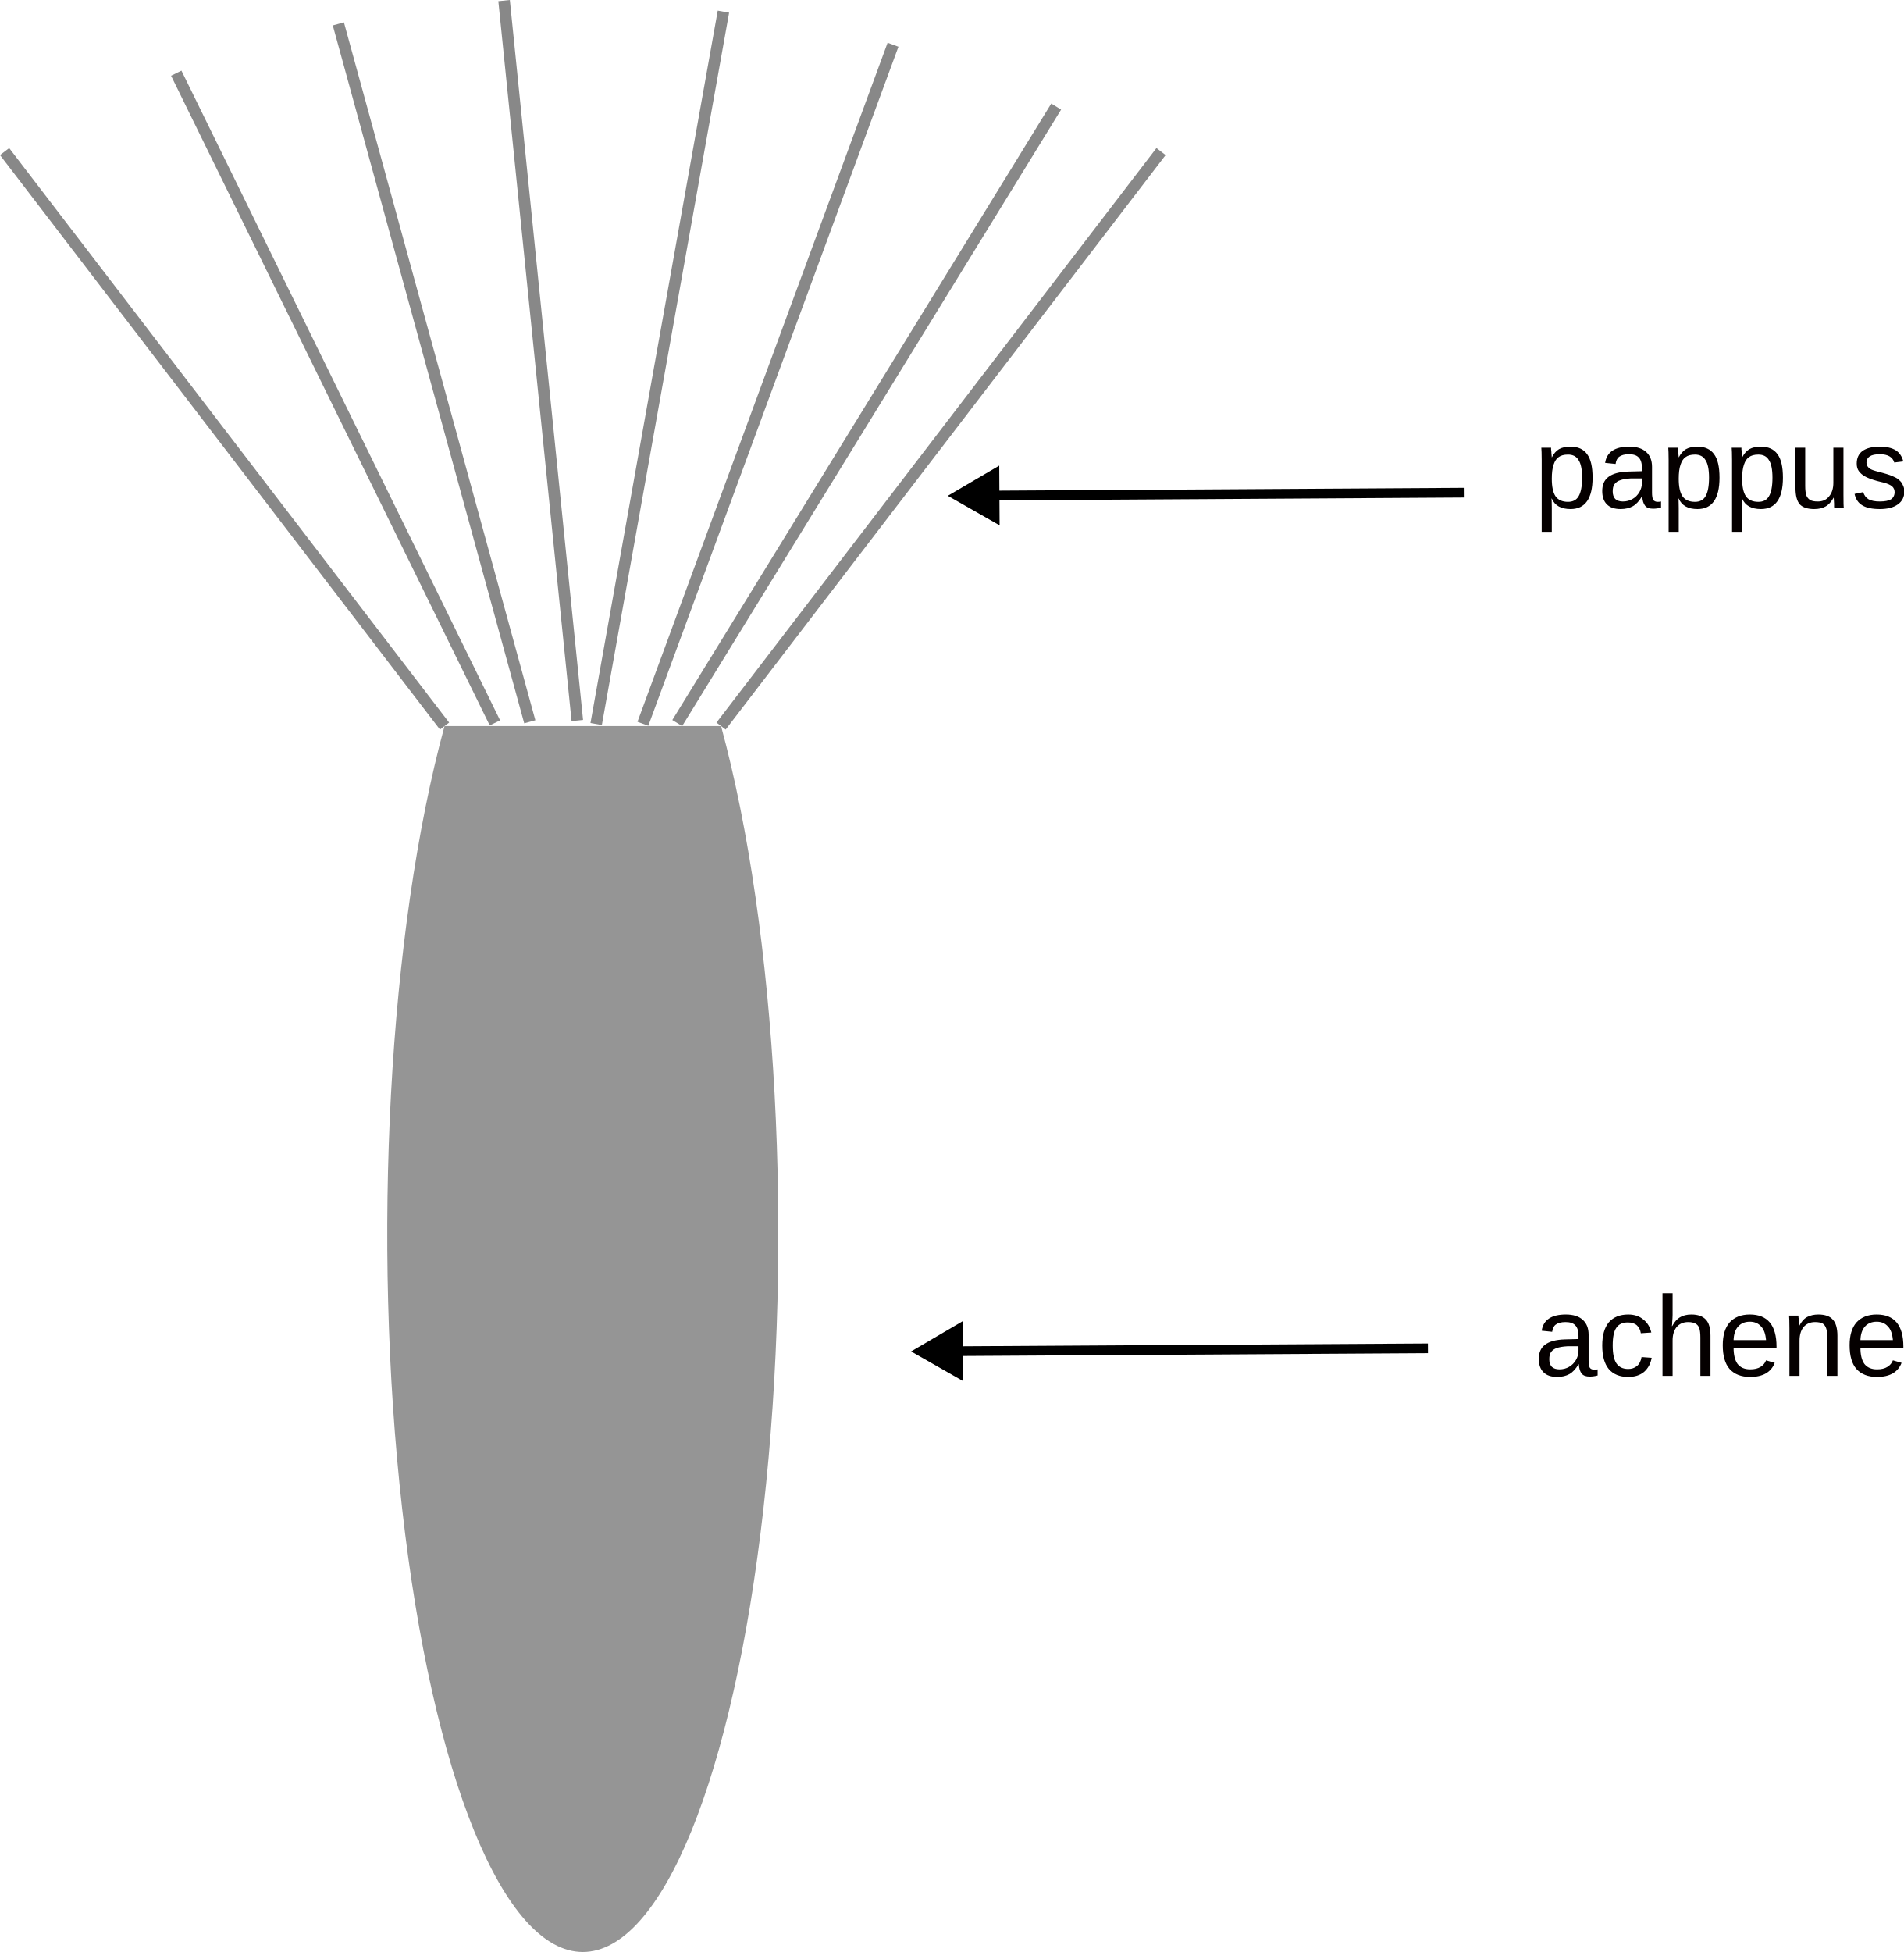
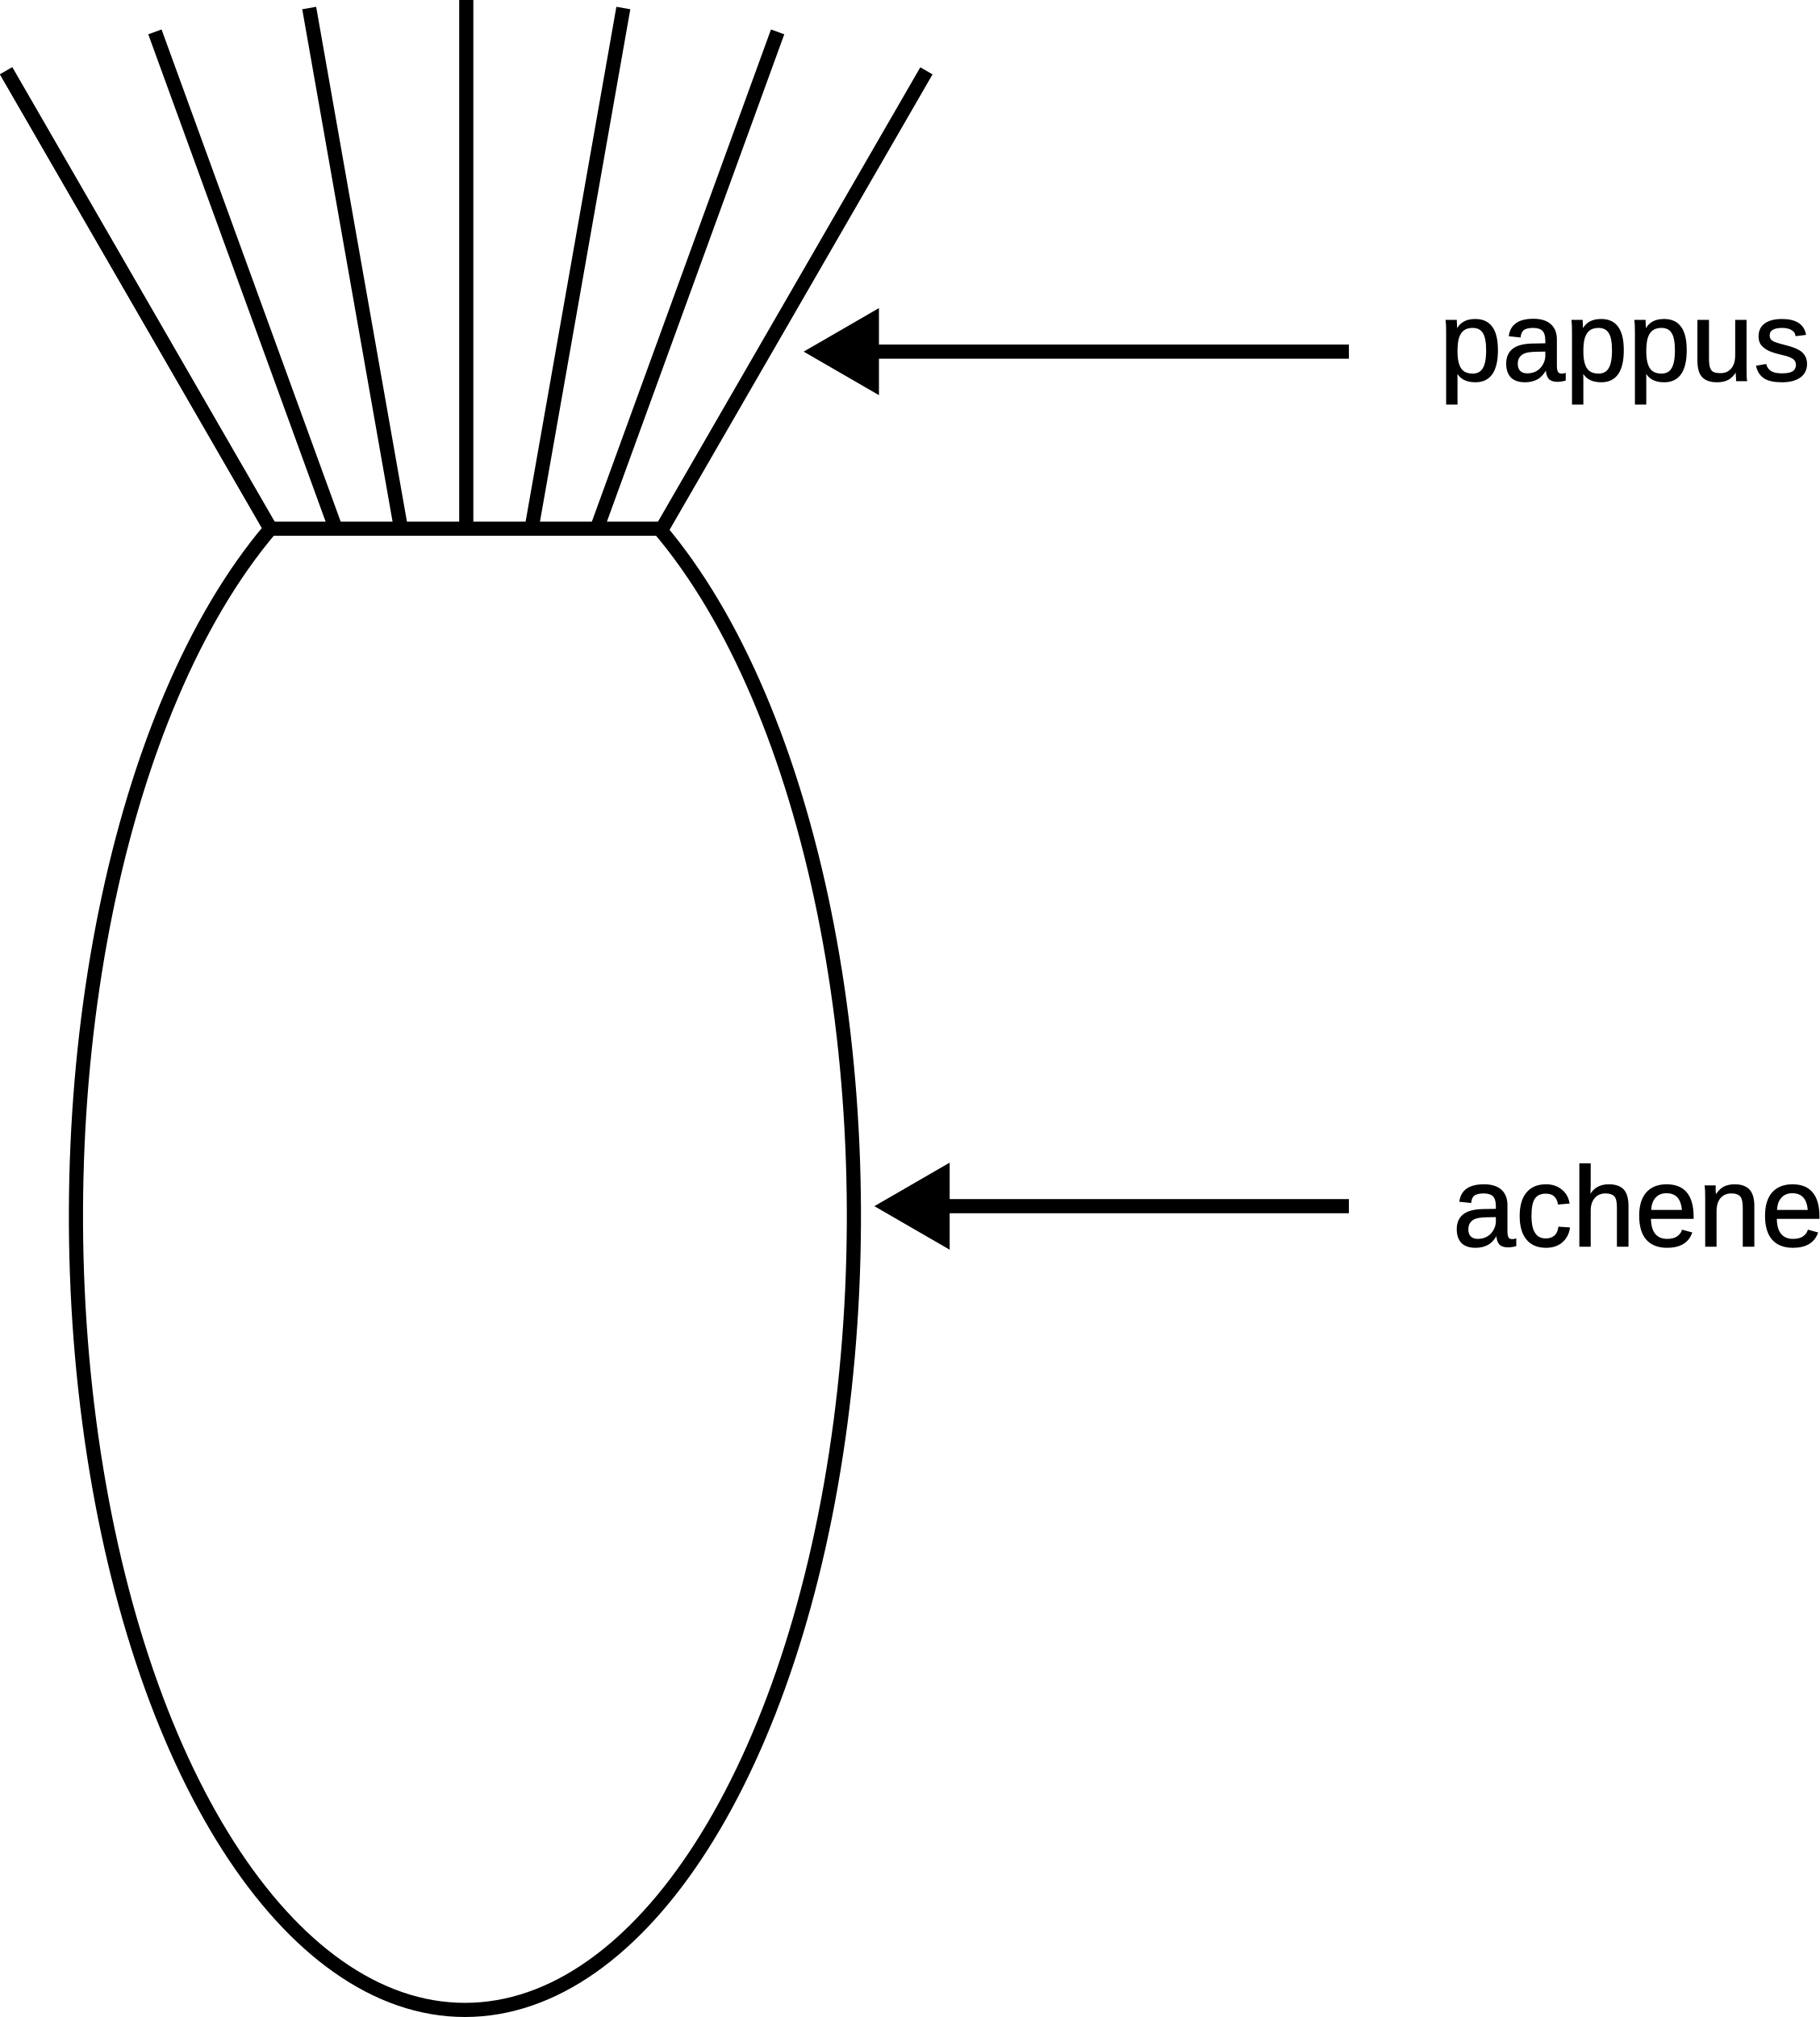
- <svg xmlns="http://www.w3.org/2000/svg" xmlns:xlink="http://www.w3.org/1999/xlink" width="82.437mm" height="84.504mm" viewBox="0 0 82.437 84.504" version="1.1" id="svg1">
+ <svg xmlns="http://www.w3.org/2000/svg" xmlns:xlink="http://www.w3.org/1999/xlink" width="128.67" height="142.599" viewBox="0 0 128.67 142.599" version="1.1" id="svg1">
  <defs id="defs1">
    <marker style="overflow:visible" id="Triangle" refX="0" refY="0" orient="auto-start-reverse" markerWidth="1" markerHeight="1" viewBox="0 0 1 1" preserveAspectRatio="xMidYMid">
      <path transform="scale(0.5)" style="fill:context-stroke;fill-rule:evenodd;stroke:context-stroke;stroke-width:1pt" d="M 5.77,0 -2.88,5 V -5 Z" id="path135" />
    </marker>
  </defs>
-   <g id="layer1" transform="translate(-48.05427,-6.512284)">
-     <path style="fill:#959595;fill-opacity:1;stroke:none;stroke-width:2.065;stroke-dasharray:2.065, 2.065" id="path1" d="m 79.276,37.945 a 8.467,31.089 0 0 1 1.835,33.88 8.467,31.089 0 0 1 -7.822,19.191 8.467,31.089 0 0 1 -7.822,-19.191 8.467,31.089 0 0 1 1.835,-33.88 z" />
-     <path style="fill:#959595;fill-opacity:1;stroke:#888888;stroke-width:0.5;stroke-dasharray:none;stroke-opacity:1" d="m 48.253,13.074 19.05,24.871" id="path2" />
-     <path style="fill:#959595;fill-opacity:1;stroke:#888888;stroke-width:0.5;stroke-dasharray:none;stroke-opacity:1" d="M 98.326,13.074 79.276,37.945" id="path3" />
-     <use x="0" y="0" xlink:href="#path3" id="use3" transform="rotate(-17.2258,77.25657,49.06798)" />
-     <path style="fill:#959595;fill-opacity:1;stroke:#888888;stroke-width:0.5;stroke-dasharray:none;stroke-opacity:1" d="M 55.686,9.681 69.484,37.807" id="path4" />
-     <path style="fill:#959595;fill-opacity:1;stroke:#888888;stroke-width:0.5;stroke-dasharray:none;stroke-opacity:1" d="M 62.705,7.547 70.994,37.759" id="path5" />
-     <use x="0" y="0" xlink:href="#path3" id="use5" transform="rotate(-5.866631,77.04993,56.39677)" />
-     <use x="0" y="0" xlink:href="#path3" id="use7" transform="rotate(-27.32011,76.39094,49.02698)" />
-     <path style="fill:#959595;fill-opacity:1;stroke:#888888;stroke-width:0.5;stroke-dasharray:none;stroke-opacity:1" d="M 69.881,6.538 73.052,37.705" id="path7" />
-     <text xml:space="preserve" style="font-style:normal;font-variant:normal;font-weight:normal;font-stretch:normal;font-size:4.939px;font-family:Arial;-inkscape-font-specification:Arial;writing-mode:lr-tb;fill:#050000;fill-opacity:1;stroke:#020000;stroke-width:0;stroke-dasharray:none;stroke-opacity:1" x="114.479" y="66.073" id="text7">
-       <tspan id="tspan7" style="font-style:normal;font-variant:normal;font-weight:normal;font-stretch:normal;font-size:4.939px;font-family:Arial;-inkscape-font-specification:Arial;writing-mode:lr-tb;fill:#050000;fill-opacity:1;stroke:#020000;stroke-width:0;stroke-dasharray:none;stroke-opacity:1" x="114.479" y="66.073">achene</tspan>
+   <g id="layer1" transform="translate(-39.62793,-40.14049)">
+     <path style="display:inline;fill:none;fill-opacity:1;stroke:#000000;stroke-width:1;stroke-dasharray:none" id="path7" d="M 86.25,77.519 A 27.5,56.12 0 0 1 99.063,140.645 27.5,56.12 0 0 1 72.5,182.239 27.5,56.12 0 0 1 45.937,140.645 27.5,56.12 0 0 1 58.75,77.519 Z" />
+     <path style="fill:none;stroke:#000000;stroke-width:1;stroke-dasharray:none" d="M 58.75,77.519 40.061,45.148" id="path8" />
+     <use x="0" y="0" xlink:href="#path8" id="use26" />
+     <use x="0" y="0" xlink:href="#path8" transform="rotate(10,61.0575,103.8935)" id="use27" />
+     <use x="0" y="0" xlink:href="#path8" transform="rotate(20,63.365,103.6916)" id="use28" />
+     <use x="0" y="0" xlink:href="#path8" transform="rotate(30,65.6725,103.3537)" id="use29" />
+     <use x="0" y="0" xlink:href="#path8" transform="rotate(40,67.98,102.8778)" id="use30" />
+     <use x="0" y="0" xlink:href="#path8" transform="rotate(50,70.2875,102.2609)" id="use31" />
+     <use x="0" y="0" xlink:href="#path8" transform="rotate(60,72.595,101.4989)" id="use32" />
+     <text xml:space="preserve" style="font-style:normal;font-variant:normal;font-weight:normal;font-stretch:normal;font-size:8px;font-family:Arial;-inkscape-font-specification:'Arial, Normal';font-variant-ligatures:normal;font-variant-caps:normal;font-variant-numeric:normal;font-variant-east-asian:normal;fill:#000000;fill-opacity:1;stroke:#000000;stroke-width:0.1;stroke-dasharray:none" x="141.38" y="67.04" id="text1">
+       <tspan id="tspan1" x="141.38" y="67.04">pappus</tspan>
    </text>
-     <text xml:space="preserve" style="font-style:normal;font-variant:normal;font-weight:normal;font-stretch:normal;font-size:4.939px;font-family:Arial;-inkscape-font-specification:Arial;writing-mode:lr-tb;fill:#050000;fill-opacity:1;stroke:#020000;stroke-width:0;stroke-dasharray:none;stroke-opacity:1" x="114.479" y="28.502" id="text9">
-       <tspan style="font-style:normal;font-variant:normal;font-weight:normal;font-stretch:normal;font-size:4.939px;font-family:Arial;-inkscape-font-specification:Arial;writing-mode:lr-tb;fill:#050000;fill-opacity:1;stroke:#020000;stroke-width:0;stroke-dasharray:none;stroke-opacity:1" x="114.479" y="28.502" id="tspan10">pappus</tspan>
+     <text xml:space="preserve" style="font-style:normal;font-variant:normal;font-weight:normal;font-stretch:normal;font-size:8px;font-family:Arial;-inkscape-font-specification:'Arial, Normal';font-variant-ligatures:normal;font-variant-caps:normal;font-variant-numeric:normal;font-variant-east-asian:normal;fill:#000000;fill-opacity:1;stroke:#000000;stroke-width:0.1;stroke-dasharray:none" x="142.333" y="128.232" id="text2">
+       <tspan id="tspan2" x="142.333" y="128.232">achene</tspan>
    </text>
-     <path style="fill:#000000;fill-opacity:1;stroke:#000000;stroke-width:0.42;stroke-dasharray:none;stroke-opacity:1;marker-start:url(#Triangle)" d="m 88.996,65.009 20.886,-0.126 v 0" id="path16" />
-     <path style="fill:#000000;fill-opacity:1;stroke:#000000;stroke-width:0.42;stroke-dasharray:none;stroke-opacity:1;marker-start:url(#Triangle)" d="m 90.584,27.967 20.886,-0.126 v 0" id="path17" />
+     <path style="fill:#000000;stroke:#000000;marker-end:url(#Triangle)" d="M 135,65 H 100" id="path1" />
+     <path style="fill:#000000;stroke:#000000;marker-end:url(#Triangle)" d="M 135,125.415 H 105" id="path2" />
  </g>
</svg>
